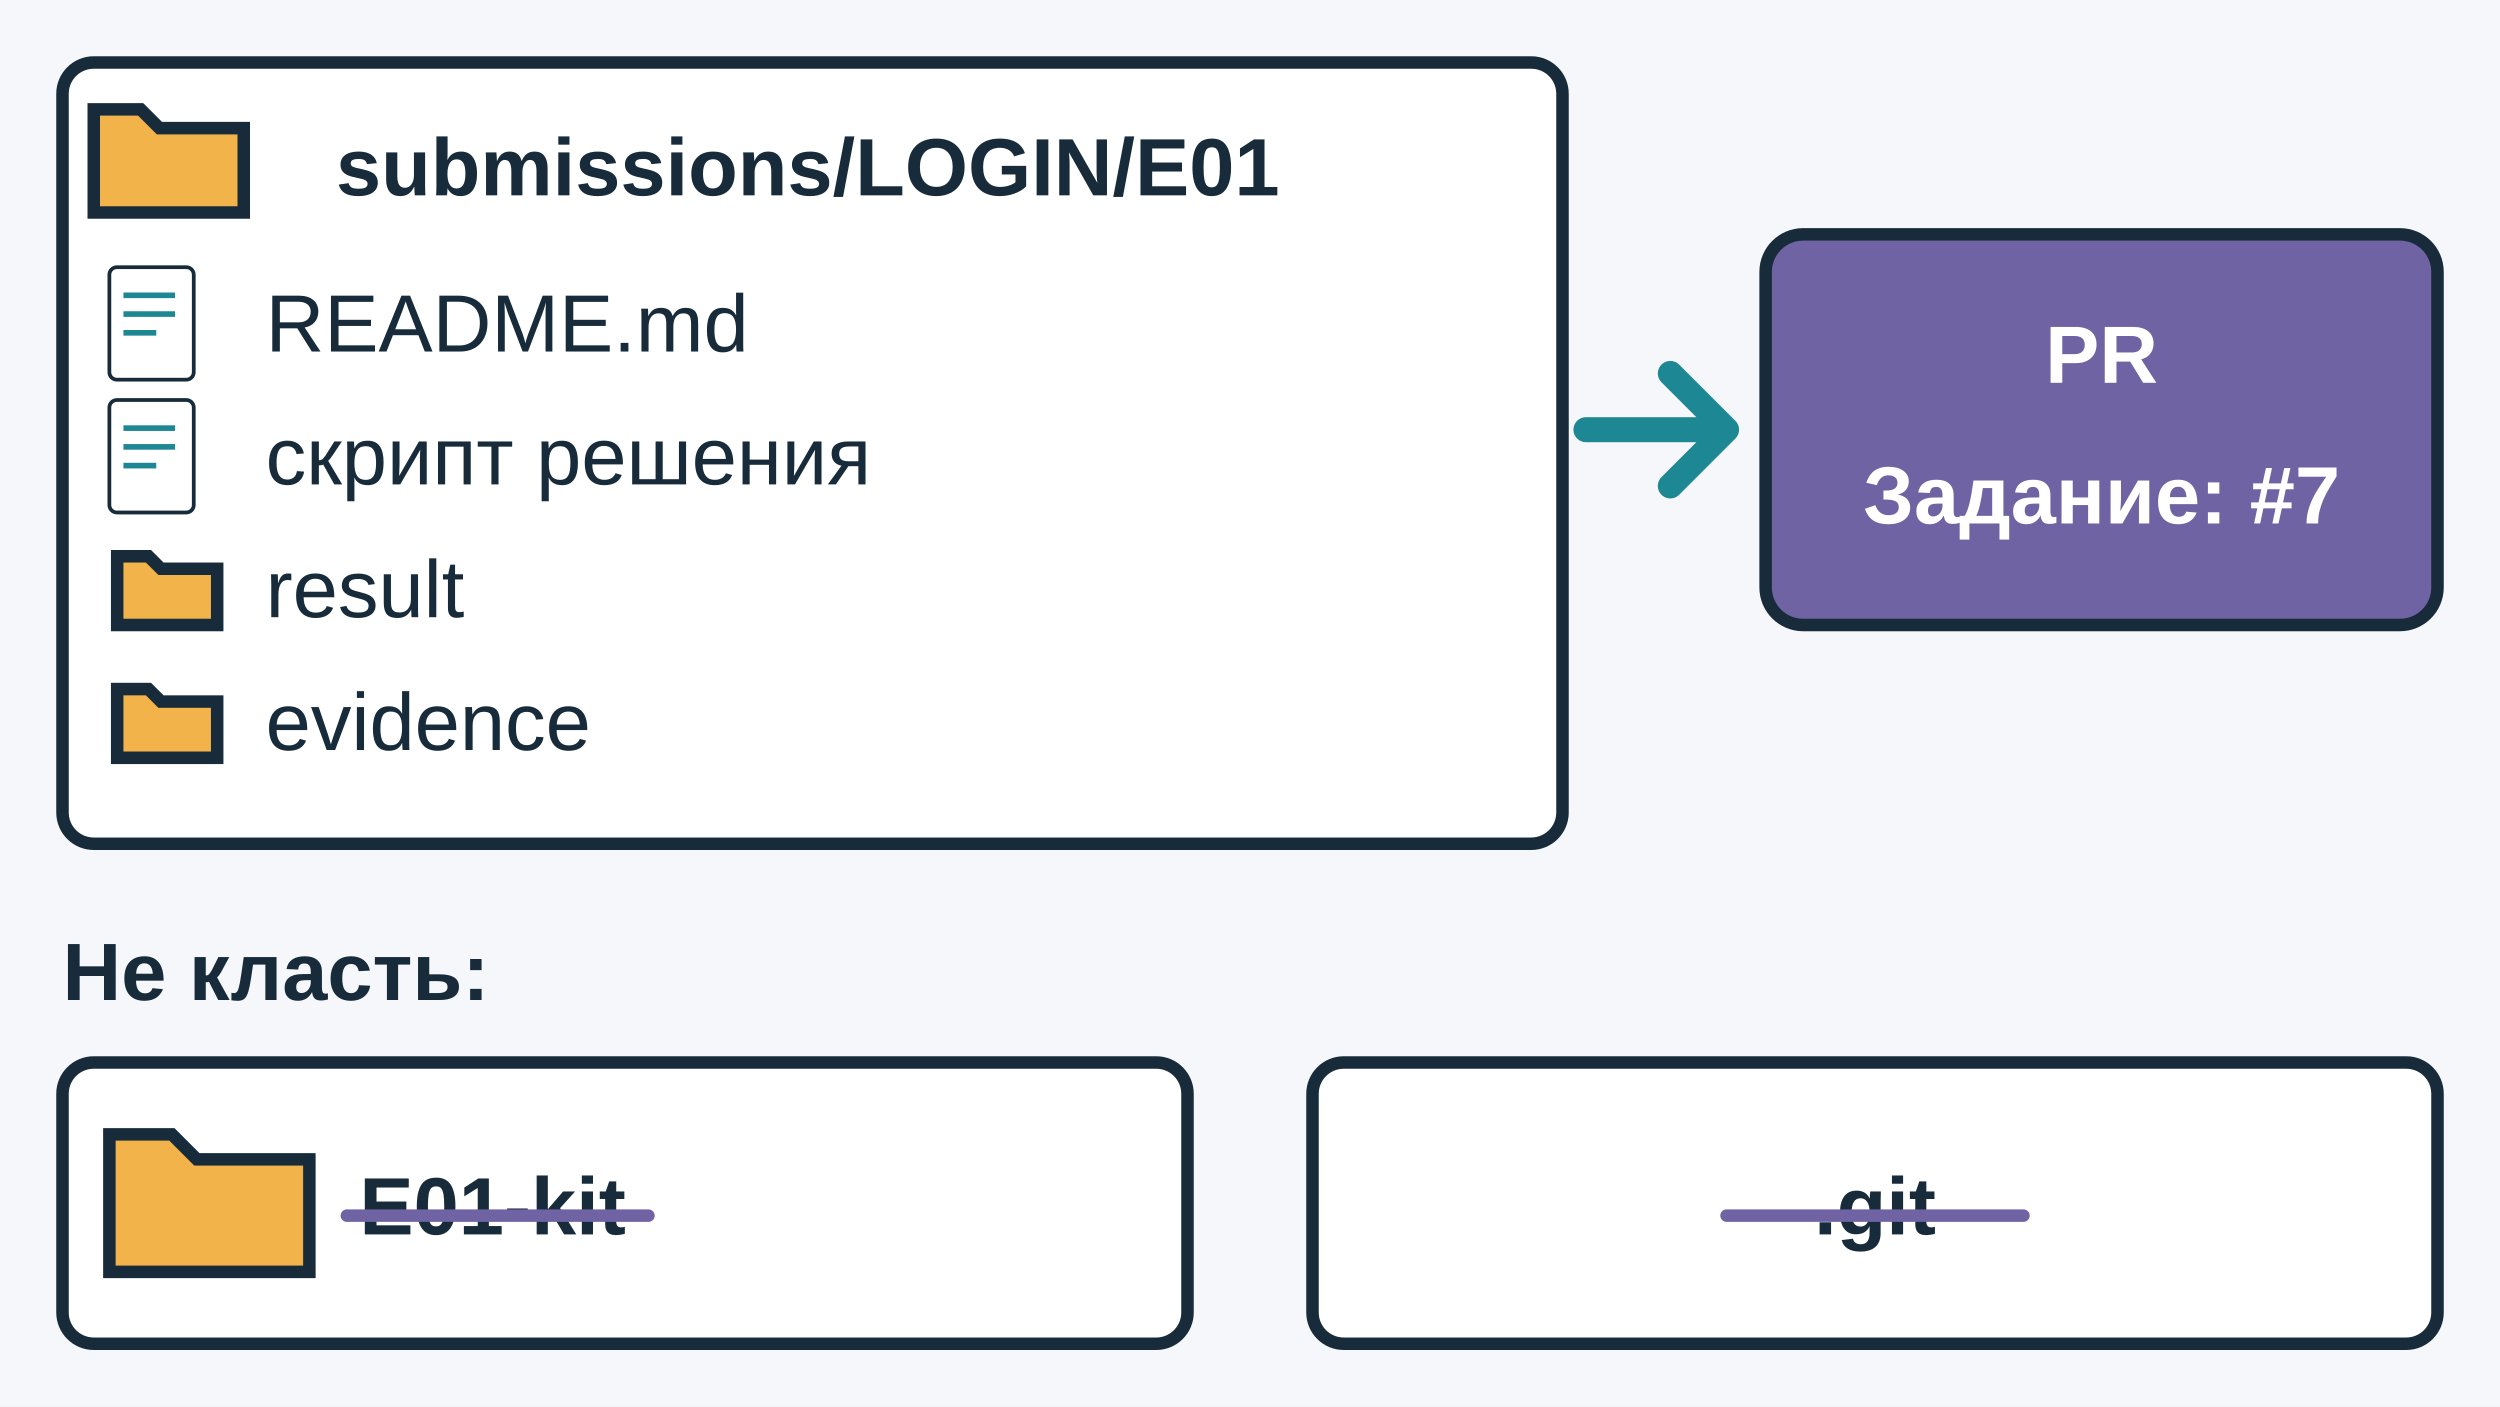
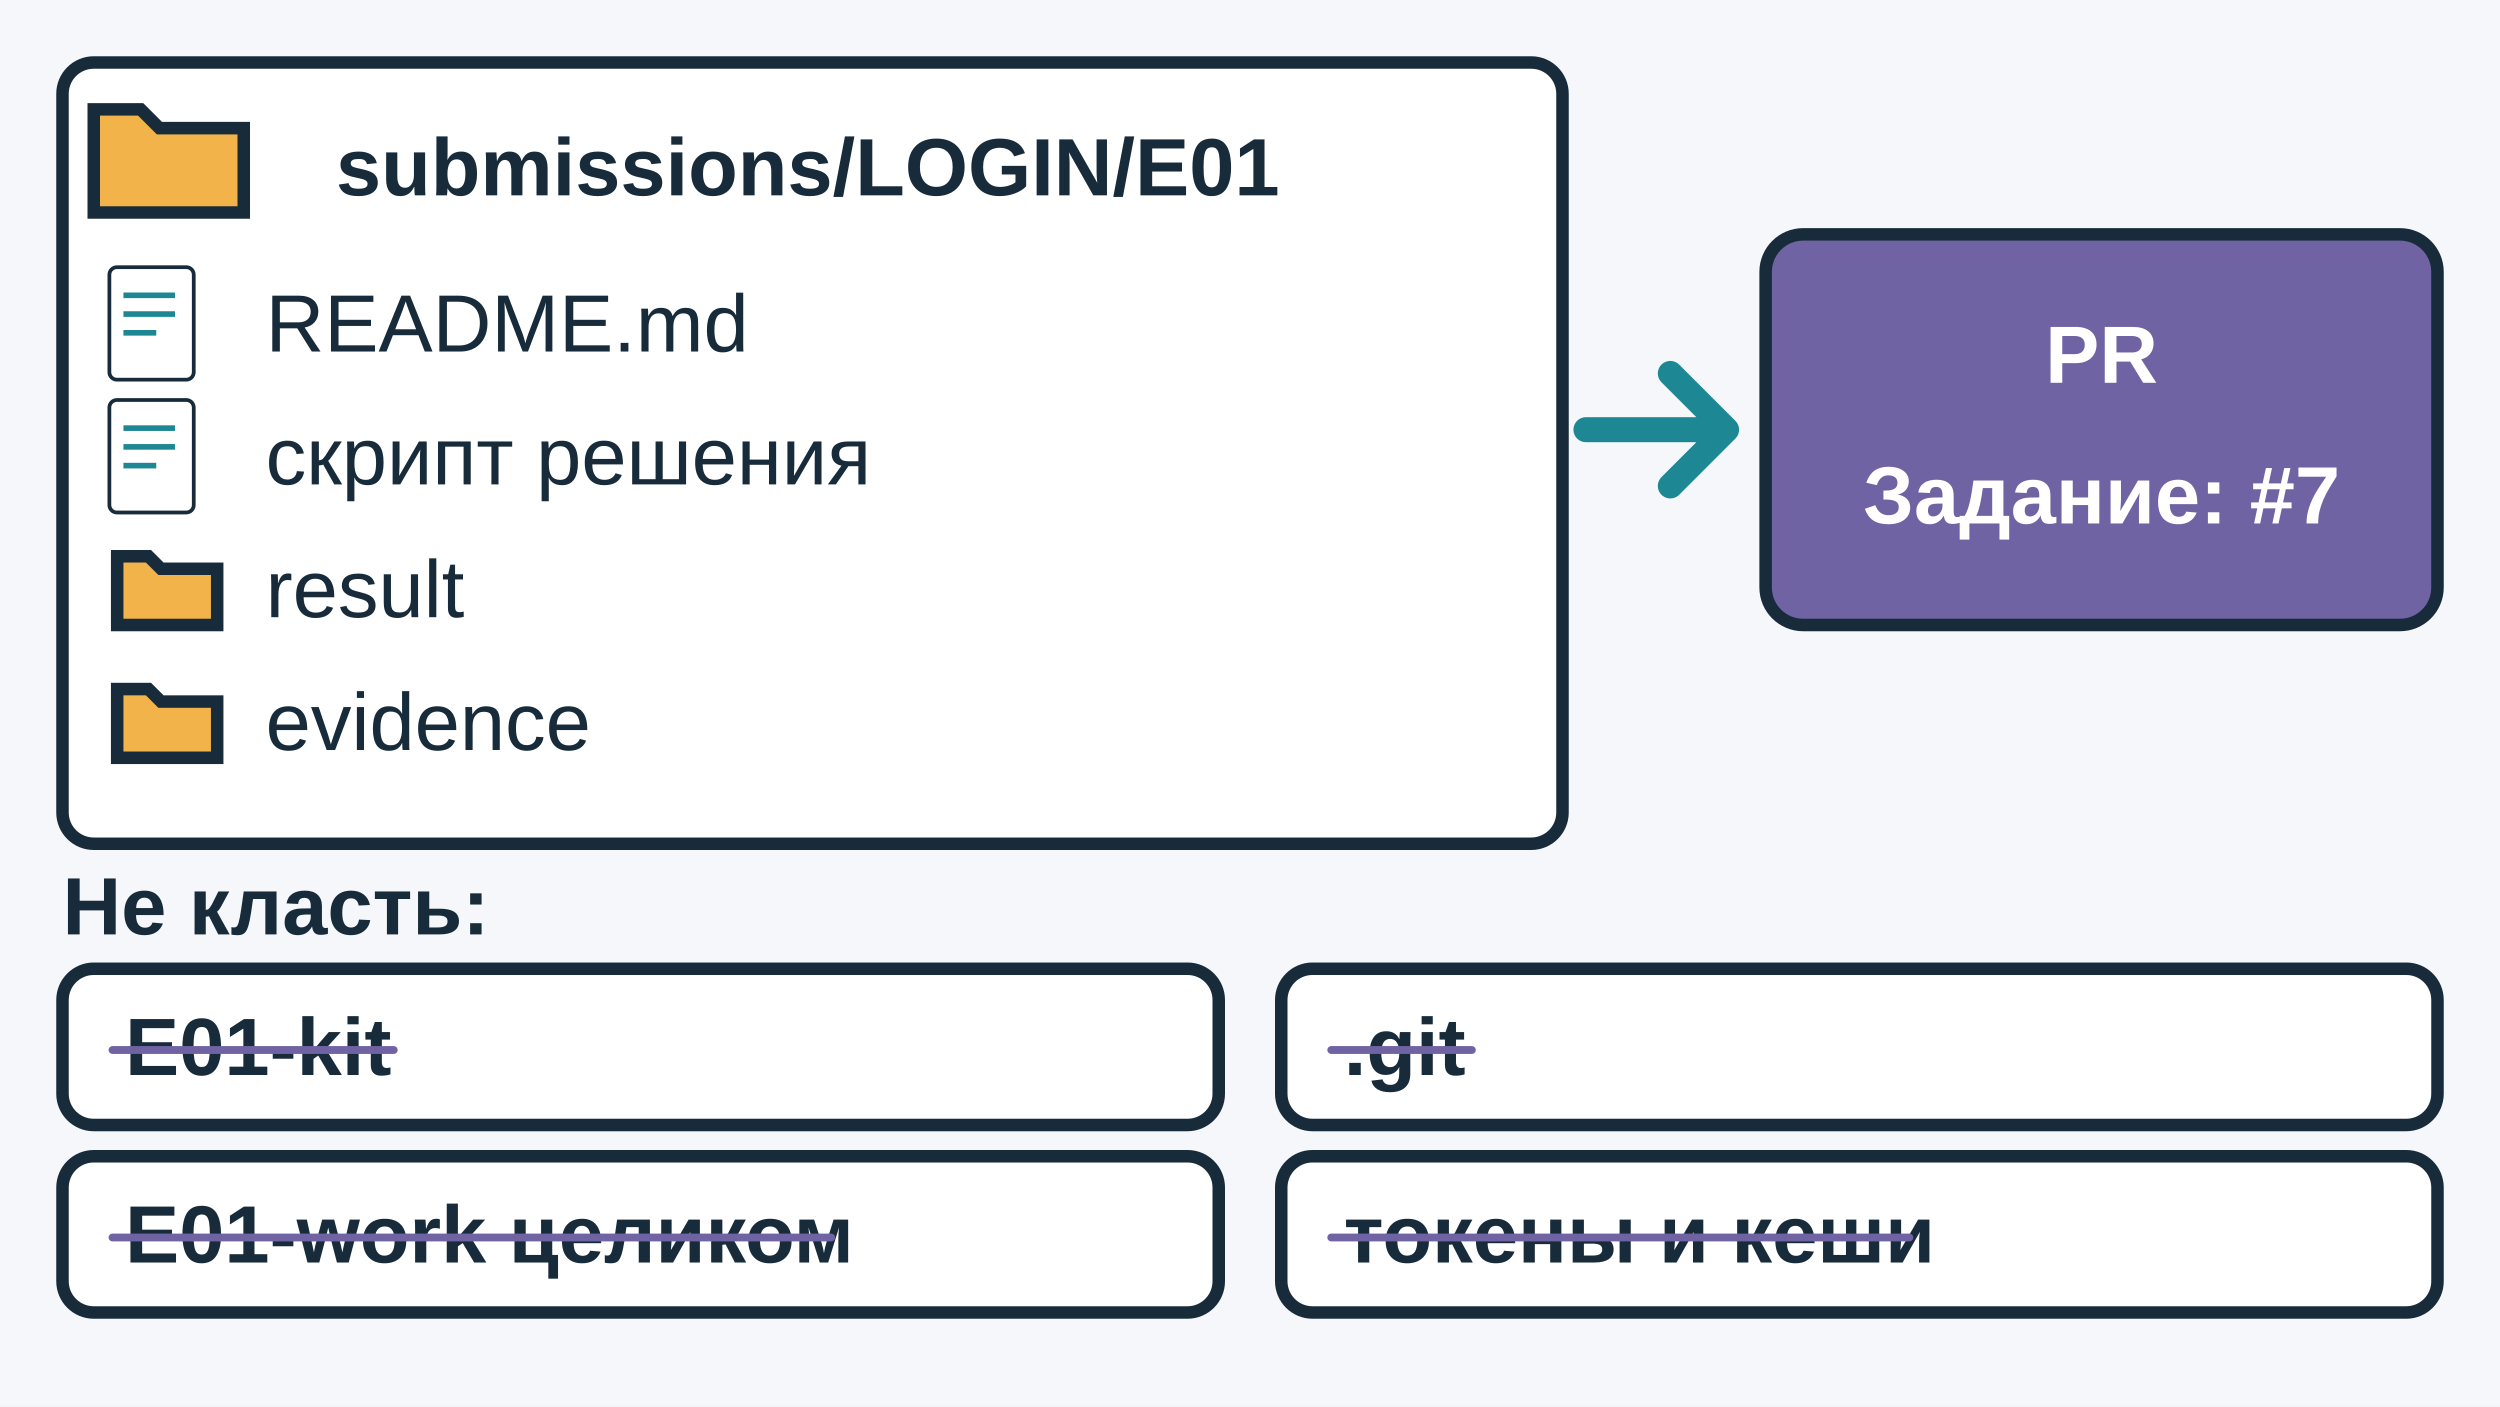
<svg xmlns="http://www.w3.org/2000/svg" width="1600" height="900" viewBox="0 0 1600 900">
  <rect width="1600" height="900" fill="#f5f7fa" />
  <rect x="40" y="40" width="960" height="500" rx="20" fill="white" stroke="#172b3a" stroke-width="8" />
  <g data-src="folder" transform="translate(-75.0 31.0) scale(0.3 0.3)">
    <path d="M450 130h100l40 40h180v180H450z" fill="#f1b34a" stroke="#172b3a" stroke-width="8" vector-effect="non-scaling-stroke" />
  </g>
  <text x="215" y="125" font-family="Segoe UI, Arial, sans-serif" font-size="52" font-weight="700" fill="#172b3a" text-anchor="start">submissions/LOGIN/E01</text>
  <g data-src="document" transform="translate(40.0 141.0) scale(0.3)">
    <rect x="100" y="100" width="180" height="240" rx="16" fill="white" stroke="#172b3a" stroke-width="8" />
    <path d="M130 160h110M130 200h110M130 240h70" stroke="#1d8794" stroke-width="12" />
  </g>
  <text x="170" y="225" font-family="Segoe UI, Arial, sans-serif" font-size="52" font-weight="400" fill="#172b3a" text-anchor="start">README.md</text>
  <g data-src="document" transform="translate(40.0 226.0) scale(0.3)">
    <rect x="100" y="100" width="180" height="240" rx="16" fill="white" stroke="#172b3a" stroke-width="8" />
    <path d="M130 160h110M130 200h110M130 240h70" stroke="#1d8794" stroke-width="12" />
  </g>
  <text x="170" y="310" font-family="Segoe UI, Arial, sans-serif" font-size="52" font-weight="400" fill="#172b3a" text-anchor="start">скрипт решения</text>
  <g data-src="folder" transform="translate(-15.0 330.0) scale(0.2 0.2)">
    <path d="M450 130h100l40 40h180v180H450z" fill="#f1b34a" stroke="#172b3a" stroke-width="8" vector-effect="non-scaling-stroke" />
  </g>
  <text x="170" y="395" font-family="Segoe UI, Arial, sans-serif" font-size="52" font-weight="400" fill="#172b3a" text-anchor="start">result</text>
  <g data-src="folder" transform="translate(-15.0 415.0) scale(0.2 0.2)">
    <path d="M450 130h100l40 40h180v180H450z" fill="#f1b34a" stroke="#172b3a" stroke-width="8" vector-effect="non-scaling-stroke" />
  </g>
  <text x="170" y="480" font-family="Segoe UI, Arial, sans-serif" font-size="52" font-weight="400" fill="#172b3a" text-anchor="start">evidence</text>
  <path d="M1015 275h90m-36-36 36 36-36 36" fill="none" stroke="#1d8794" stroke-width="16" stroke-linecap="round" stroke-linejoin="round" />
  <rect x="1130" y="150" width="430" height="250" rx="24" fill="#7063a3" stroke="#172b3a" stroke-width="8" />
  <text x="1345" y="245" font-family="Segoe UI, Arial, sans-serif" font-size="52" font-weight="700" fill="white" text-anchor="middle">PR</text>
  <text x="1345" y="335" font-family="Segoe UI, Arial, sans-serif" font-size="52" font-weight="700" fill="white" text-anchor="middle">Задание: #7</text>
-   <text x="40" y="640" font-family="Segoe UI, Arial, sans-serif" font-size="52" font-weight="700" fill="#172b3a" text-anchor="start">Не класть:</text>
-   <rect x="40" y="680" width="720" height="180" rx="20" fill="white" stroke="#172b3a" stroke-width="8" />
-   <g data-src="folder" transform="translate(-110.0 674.0) scale(0.4 0.4)">
-     <path d="M450 130h100l40 40h180v180H450z" fill="#f1b34a" stroke="#172b3a" stroke-width="8" vector-effect="non-scaling-stroke" />
-   </g>
-   <text x="230" y="790" font-family="Segoe UI, Arial, sans-serif" font-size="52" font-weight="700" fill="#172b3a" text-anchor="start">E01-kit</text>
-   <path d="M222 778H415" stroke="#7063a3" stroke-width="8" stroke-linecap="round" />
-   <rect x="840" y="680" width="720" height="180" rx="20" fill="white" stroke="#172b3a" stroke-width="8" />
-   <text x="1200" y="790" font-family="Segoe UI, Arial, sans-serif" font-size="52" font-weight="700" fill="#172b3a" text-anchor="middle">.git</text>
-   <path d="M1105 778H1295" stroke="#7063a3" stroke-width="8" stroke-linecap="round" />
+   <text x="40" y="598" font-family="Segoe UI, Arial, sans-serif" font-size="52" font-weight="700" fill="#172b3a" text-anchor="start">Не класть:</text>
+   <rect x="40" y="620" width="740" height="100" rx="20" fill="white" stroke="#172b3a" stroke-width="8" />
+   <text x="80" y="688" font-family="Segoe UI, Arial, sans-serif" font-size="52" font-weight="700" fill="#172b3a" text-anchor="start">E01-kit</text>
+   <path d="M72 672H252" stroke="#7063a3" stroke-width="5" stroke-linecap="round" />
+   <rect x="820" y="620" width="740" height="100" rx="20" fill="white" stroke="#172b3a" stroke-width="8" />
+   <text x="860" y="688" font-family="Segoe UI, Arial, sans-serif" font-size="52" font-weight="700" fill="#172b3a" text-anchor="start">.git</text>
+   <path d="M852 672H942" stroke="#7063a3" stroke-width="5" stroke-linecap="round" />
+   <rect x="40" y="740" width="740" height="100" rx="20" fill="white" stroke="#172b3a" stroke-width="8" />
+   <text x="80" y="808" font-family="Segoe UI, Arial, sans-serif" font-size="52" font-weight="700" fill="#172b3a" text-anchor="start">E01-work целиком</text>
+   <path d="M72 792H532" stroke="#7063a3" stroke-width="5" stroke-linecap="round" />
+   <rect x="820" y="740" width="740" height="100" rx="20" fill="white" stroke="#172b3a" stroke-width="8" />
+   <text x="860" y="808" font-family="Segoe UI, Arial, sans-serif" font-size="52" font-weight="700" fill="#172b3a" text-anchor="start">токены и кеши</text>
+   <path d="M852 792H1222" stroke="#7063a3" stroke-width="5" stroke-linecap="round" />
</svg>
